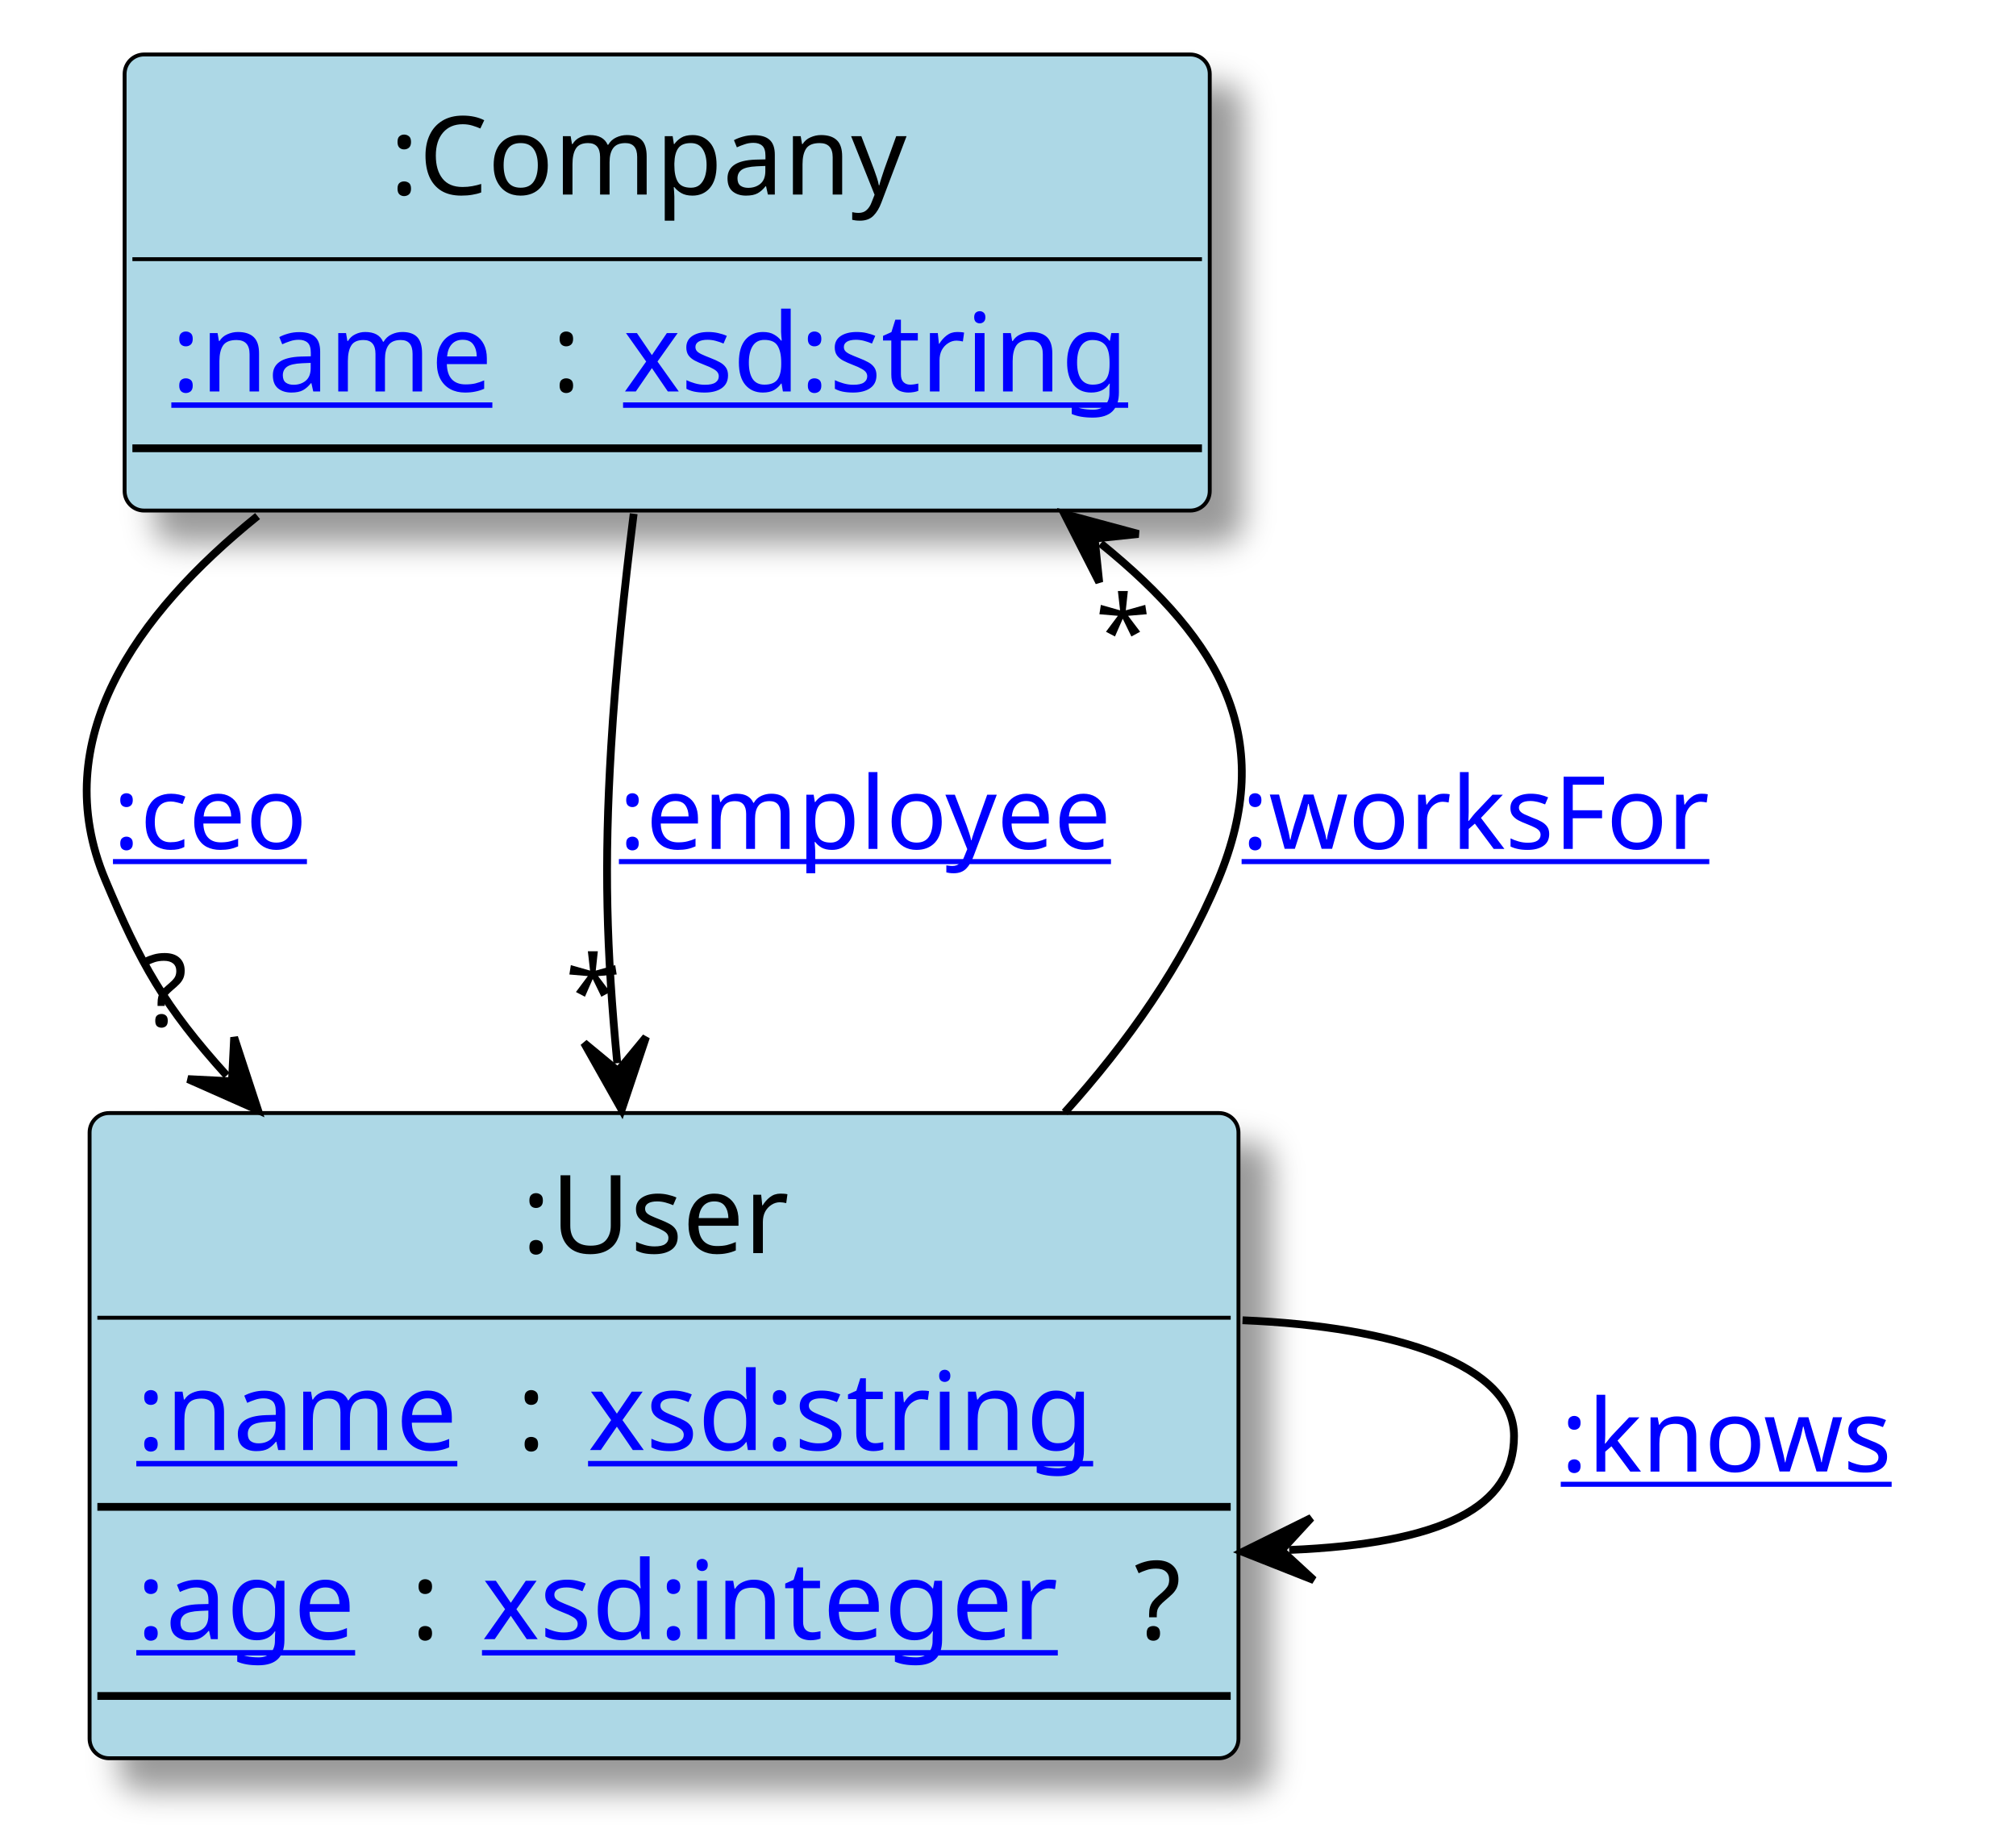
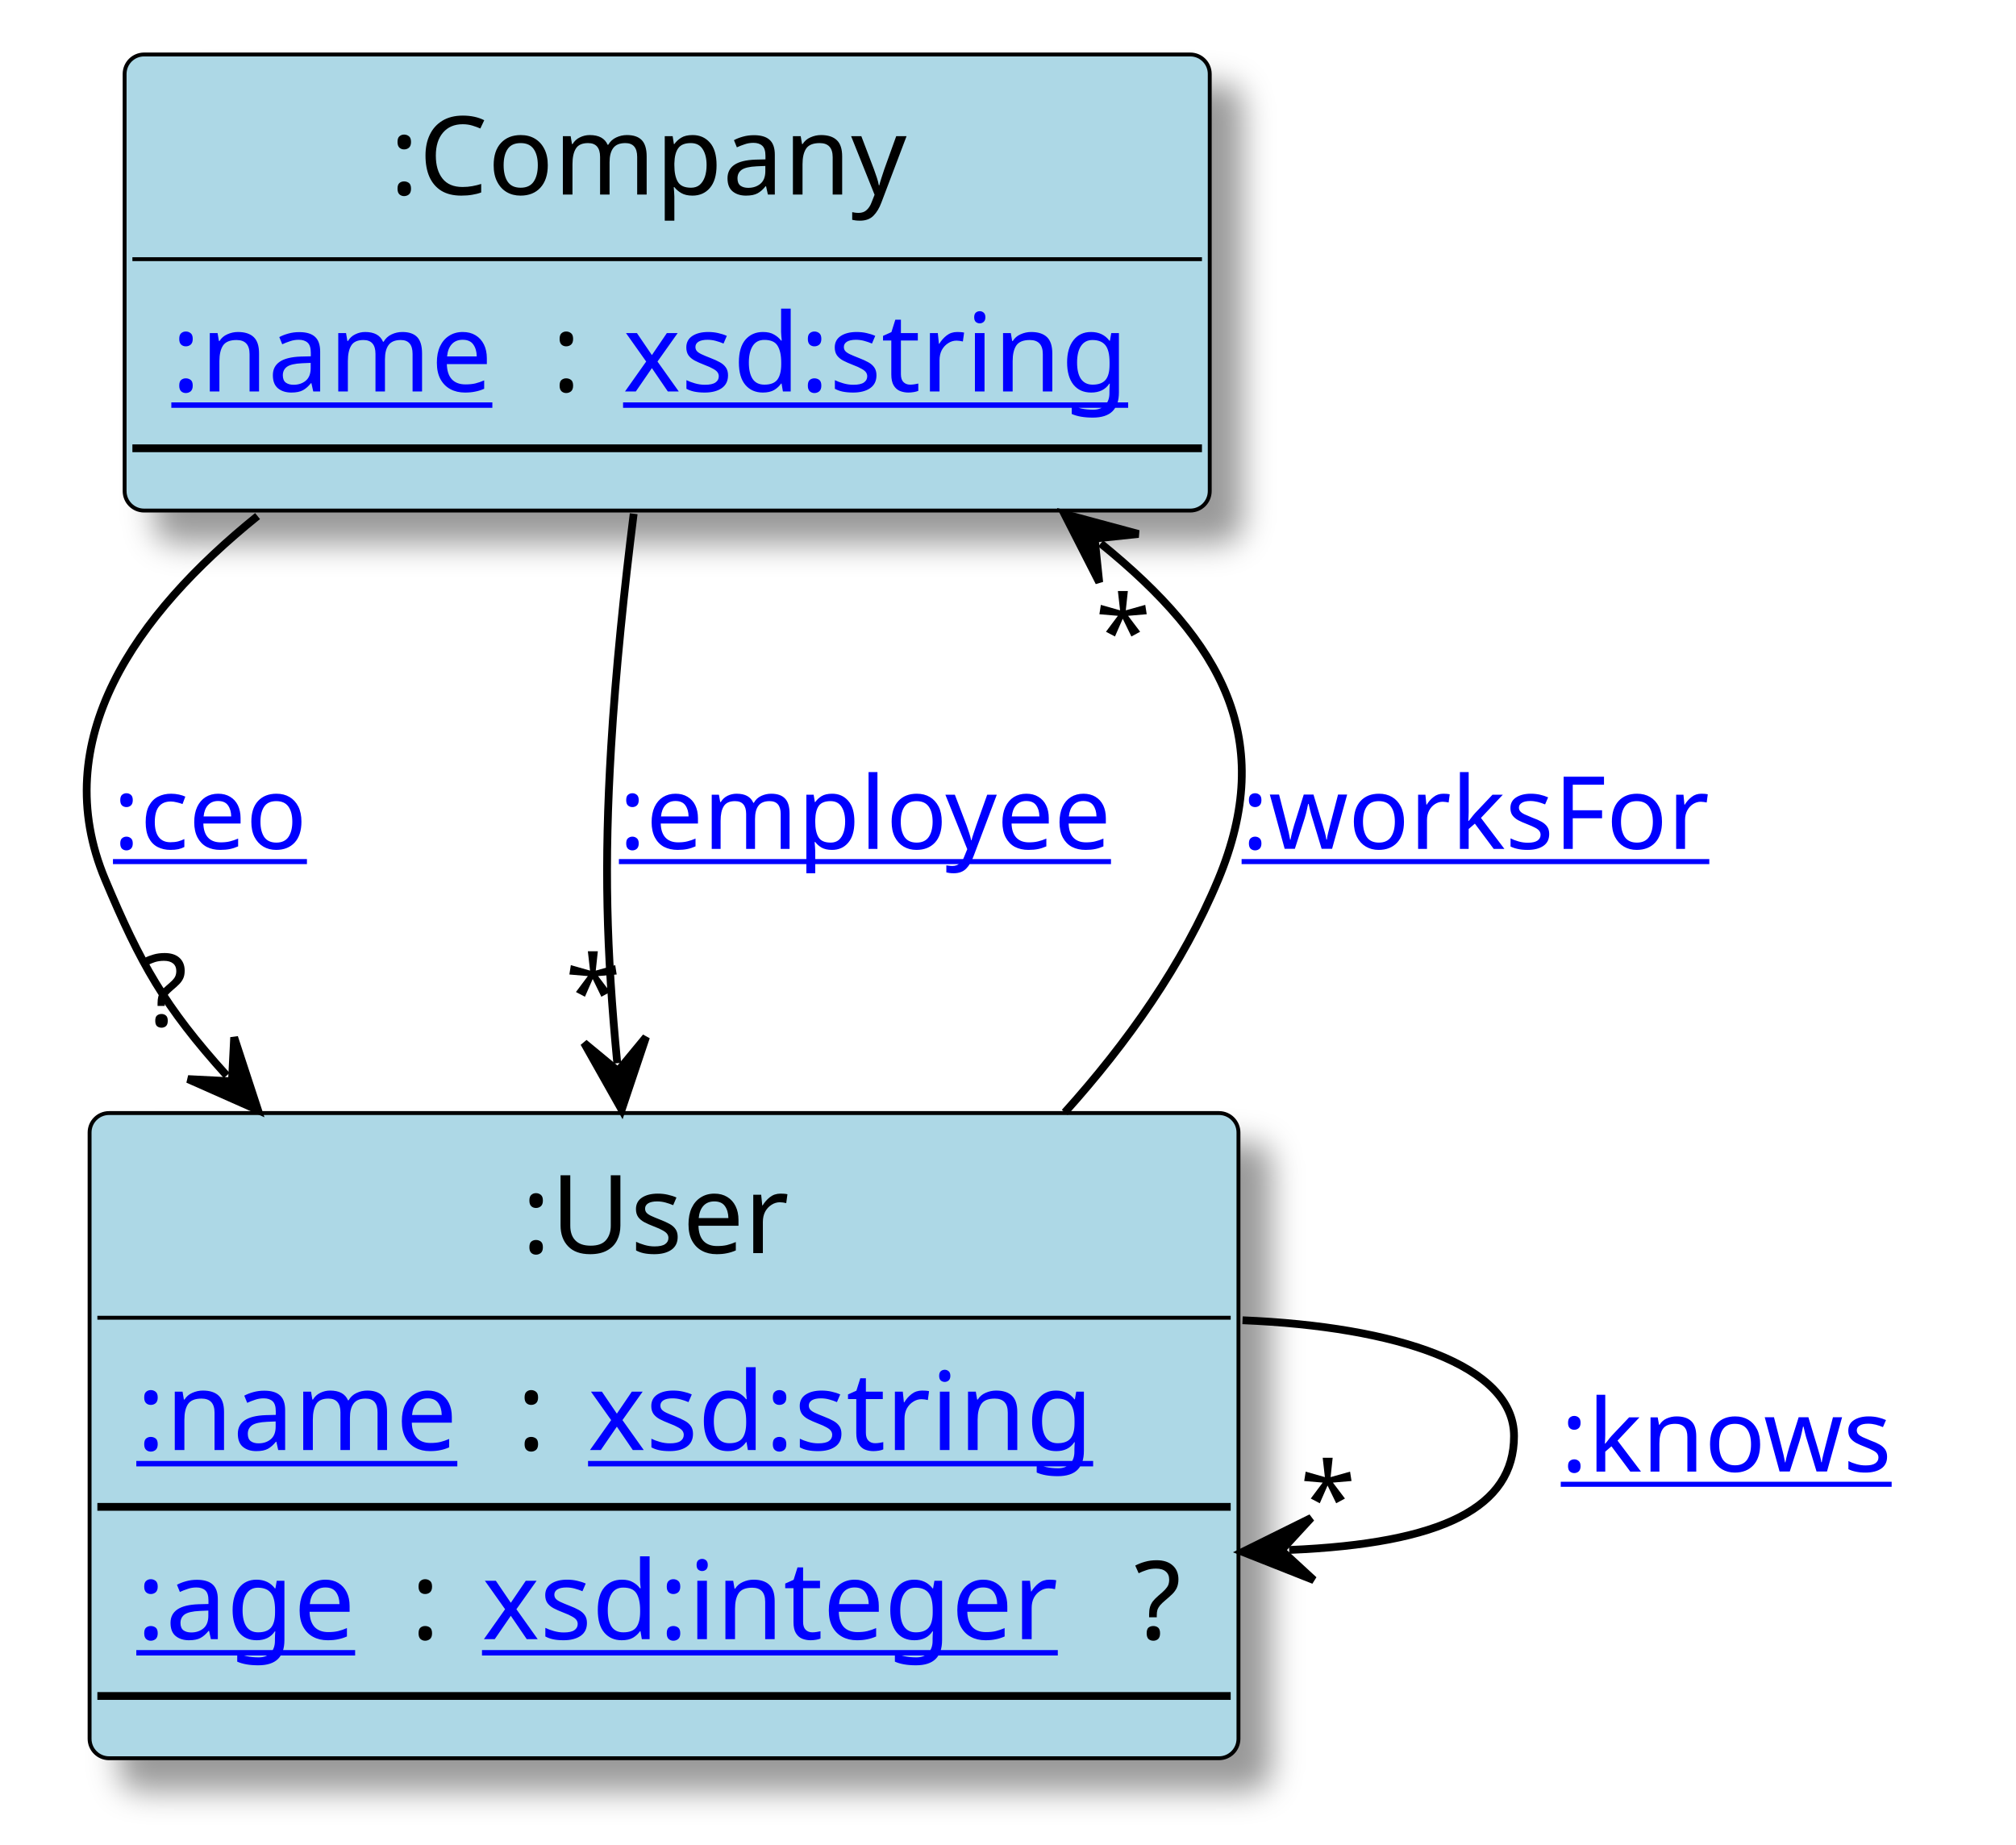
<svg xmlns="http://www.w3.org/2000/svg" xmlns:xlink="http://www.w3.org/1999/xlink" contentStyleType="text/css" data-diagram-type="CLASS" height="237px" preserveAspectRatio="none" style="width:259px;height:237px;background:#FFFFFF;" version="1.1" viewBox="0 0 259 237" width="259px" zoomAndPan="magnify">
  <defs>
-     <filter height="300%" id="f6os4l1pn5cik" width="300%" x="-1" y="-1">
+     <filter height="300%" id="f1j3p9ws6sklg2" width="300%" x="-1" y="-1">
      <feGaussianBlur result="blurOut" stdDeviation="2" />
      <feColorMatrix in="blurOut" result="blurOut2" type="matrix" values="0 0 0 0 0 0 0 0 0 0 0 0 0 0 0 0 0 0 .4 0" />
      <feOffset dx="4" dy="4" in="blurOut2" result="blurOut3" />
      <feBlend in="SourceGraphic" in2="blurOut3" mode="normal" />
    </filter>
  </defs>
  <g>
    <g class="entity" data-entity="2" data-source-line="10" data-uid="ent0002" id="entity_2">
      <a href="http://example.org/Company" target="_top" title="http://example.org/Company" xlink:actuate="onRequest" xlink:href="http://example.org/Company" xlink:show="new" xlink:title="http://example.org/Company" xlink:type="simple">
-         <rect fill="#ADD8E6" filter="url(#f6os4l1pn5cik)" height="58.594" rx="2.5" ry="2.5" style="stroke:#000000;stroke-width:0.5;" width="139.408" x="16.01" y="7" />
+         <rect fill="#ADD8E6" filter="url(#f1j3p9ws6sklg2)" height="58.594" rx="2.5" ry="2.5" style="stroke:#000000;stroke-width:0.5;" width="139.408" x="16.01" y="7" />
        <text fill="#000000" font-family="sans-serif" font-size="14" lengthAdjust="spacing" textLength="71.319" x="50.054" y="24.995">:Company</text>
        <line style="stroke:#000000;stroke-width:0.5;" x1="17.01" x2="154.418" y1="33.297" y2="33.297" />
      </a>
      <a href="http://example.org/name" target="_top" title="http://example.org/name" xlink:actuate="onRequest" xlink:href="http://example.org/name" xlink:show="new" xlink:title="http://example.org/name" xlink:type="simple">
        <text fill="#0000FF" font-family="sans-serif" font-size="14" lengthAdjust="spacing" text-decoration="underline" textLength="44.42" x="22.01" y="50.292">:name</text>
      </a>
      <a href="http://example.org/Company" target="_top" title="http://example.org/Company" xlink:actuate="onRequest" xlink:href="http://example.org/Company" xlink:show="new" xlink:title="http://example.org/Company" xlink:type="simple">
        <text fill="#000000" font-family="sans-serif" font-size="14" lengthAdjust="spacing" textLength="4.717" x="70.88" y="50.292">:</text>
      </a>
      <a href="http://www.w3.org/2001/XMLSchema#string" target="_top" title="http://www.w3.org/2001/XMLSchema#string" xlink:actuate="onRequest" xlink:href="http://www.w3.org/2001/XMLSchema#string" xlink:show="new" xlink:title="http://www.w3.org/2001/XMLSchema#string" xlink:type="simple">
        <text fill="#0000FF" font-family="sans-serif" font-size="14" lengthAdjust="spacing" text-decoration="underline" textLength="69.371" x="80.047" y="50.292">xsd:string</text>
      </a>
      <a href="http://example.org/Company" target="_top" title="http://example.org/Company" xlink:actuate="onRequest" xlink:href="http://example.org/Company" xlink:show="new" xlink:title="http://example.org/Company" xlink:type="simple">
        <line style="stroke:#000000;stroke-width:1;" x1="17.01" x2="154.418" y1="57.594" y2="57.594" />
      </a>
    </g>
    <g class="entity" data-entity="1" data-source-line="14" data-uid="ent0003" id="entity_1">
      <a href="http://example.org/User" target="_top" title="http://example.org/User" xlink:actuate="onRequest" xlink:href="http://example.org/User" xlink:show="new" xlink:title="http://example.org/User" xlink:type="simple">
-         <rect fill="#ADD8E6" filter="url(#f6os4l1pn5cik)" height="82.891" rx="2.5" ry="2.5" style="stroke:#000000;stroke-width:0.5;" width="147.598" x="11.51" y="143" />
+         <rect fill="#ADD8E6" filter="url(#f1j3p9ws6sklg2)" height="82.891" rx="2.5" ry="2.5" style="stroke:#000000;stroke-width:0.5;" width="147.598" x="11.51" y="143" />
        <text fill="#000000" font-family="sans-serif" font-size="14" lengthAdjust="spacing" textLength="36.627" x="66.995" y="160.995">:User</text>
        <line style="stroke:#000000;stroke-width:0.5;" x1="12.51" x2="158.108" y1="169.297" y2="169.297" />
      </a>
      <a href="http://example.org/name" target="_top" title="http://example.org/name" xlink:actuate="onRequest" xlink:href="http://example.org/name" xlink:show="new" xlink:title="http://example.org/name" xlink:type="simple">
        <text fill="#0000FF" font-family="sans-serif" font-size="14" lengthAdjust="spacing" text-decoration="underline" textLength="44.42" x="17.51" y="186.292">:name</text>
      </a>
      <a href="http://example.org/User" target="_top" title="http://example.org/User" xlink:actuate="onRequest" xlink:href="http://example.org/User" xlink:show="new" xlink:title="http://example.org/User" xlink:type="simple">
        <text fill="#000000" font-family="sans-serif" font-size="14" lengthAdjust="spacing" textLength="4.717" x="66.38" y="186.292">:</text>
      </a>
      <a href="http://www.w3.org/2001/XMLSchema#string" target="_top" title="http://www.w3.org/2001/XMLSchema#string" xlink:actuate="onRequest" xlink:href="http://www.w3.org/2001/XMLSchema#string" xlink:show="new" xlink:title="http://www.w3.org/2001/XMLSchema#string" xlink:type="simple">
        <text fill="#0000FF" font-family="sans-serif" font-size="14" lengthAdjust="spacing" text-decoration="underline" textLength="69.371" x="75.547" y="186.292">xsd:string</text>
      </a>
      <a href="http://example.org/User" target="_top" title="http://example.org/User" xlink:actuate="onRequest" xlink:href="http://example.org/User" xlink:show="new" xlink:title="http://example.org/User" xlink:type="simple">
        <line style="stroke:#000000;stroke-width:1;" x1="12.51" x2="158.108" y1="193.594" y2="193.594" />
      </a>
      <a href="http://example.org/age" target="_top" title="http://example.org/age" xlink:actuate="onRequest" xlink:href="http://example.org/age" xlink:show="new" xlink:title="http://example.org/age" xlink:type="simple">
        <text fill="#0000FF" font-family="sans-serif" font-size="14" lengthAdjust="spacing" text-decoration="underline" textLength="30.796" x="17.51" y="210.589">:age</text>
      </a>
      <a href="http://example.org/User" target="_top" title="http://example.org/User" xlink:actuate="onRequest" xlink:href="http://example.org/User" xlink:show="new" xlink:title="http://example.org/User" xlink:type="simple">
        <text fill="#000000" font-family="sans-serif" font-size="14" lengthAdjust="spacing" textLength="4.717" x="52.756" y="210.589">:</text>
      </a>
      <a href="http://www.w3.org/2001/XMLSchema#integer" target="_top" title="http://www.w3.org/2001/XMLSchema#integer" xlink:actuate="onRequest" xlink:href="http://www.w3.org/2001/XMLSchema#integer" xlink:show="new" xlink:title="http://www.w3.org/2001/XMLSchema#integer" xlink:type="simple">
        <text fill="#0000FF" font-family="sans-serif" font-size="14" lengthAdjust="spacing" text-decoration="underline" textLength="79.304" x="61.923" y="210.589">xsd:integer</text>
      </a>
      <a href="http://example.org/User" target="_top" title="http://example.org/User" xlink:actuate="onRequest" xlink:href="http://example.org/User" xlink:show="new" xlink:title="http://example.org/User" xlink:type="simple">
        <text fill="#000000" font-family="sans-serif" font-size="14" lengthAdjust="spacing" textLength="7.431" x="145.677" y="210.589">?</text>
        <line style="stroke:#000000;stroke-width:1;" x1="12.51" x2="158.108" y1="217.891" y2="217.891" />
      </a>
    </g>
    <g class="link" data-entity-1="1" data-entity-2="1" data-source-line="20" data-uid="lnk4" id="link_1_1">
      <path codeLine="20" d="M159.63,169.62 C179.46,170.44 194.51,175.4 194.51,184.5 C194.51,193.6 185.455,198.312 165.625,199.132" fill="none" id="1-to-1" style="stroke:#000000;stroke-width:1;" />
      <polygon fill="#000000" points="159.63,199.38,168.788,203.005,164.626,199.173,168.457,195.012,159.63,199.38" style="stroke:#000000;stroke-width:1;" />
      <a href="http://example.org/knows" target="_top" title="http://example.org/knows" xlink:actuate="onRequest" xlink:href="http://example.org/knows" xlink:show="new" xlink:title="http://example.org/knows" xlink:type="simple">
        <text fill="#0000FF" font-family="sans-serif" font-size="13" lengthAdjust="spacing" text-decoration="underline" textLength="45.506" x="200.51" y="189.067">:knows</text>
      </a>
-       <text fill="#000000" font-family="sans-serif" font-size="13" lengthAdjust="spacing" textLength="4.132" x="167.149" y="197.185"> </text>
+       <text fill="#000000" font-family="sans-serif" font-size="13" lengthAdjust="spacing" textLength="6.5" x="167.024" y="197.162">*</text>
    </g>
    <g class="link" data-entity-1="1" data-entity-2="2" data-source-line="21" data-uid="lnk5" id="link_1_2">
      <path codeLine="21" d="M136.79,142.92 C144.83,133.99 151.97,123.91 156.51,113 C163.97,95.06 157.17,82.599 141.41,69.819" fill="none" id="1-to-2" style="stroke:#000000;stroke-width:1;" />
      <polygon fill="#000000" points="136.75,66.04,141.221,74.816,140.634,69.189,146.26,68.602,136.75,66.04" style="stroke:#000000;stroke-width:1;" />
      <a href="http://example.org/worksFor" target="_top" title="http://example.org/worksFor" xlink:actuate="onRequest" xlink:href="http://example.org/worksFor" xlink:show="new" xlink:title="http://example.org/worksFor" xlink:type="simple">
        <text fill="#0000FF" font-family="sans-serif" font-size="13" lengthAdjust="spacing" text-decoration="underline" textLength="63.388" x="159.51" y="109.067">:worksFor</text>
      </a>
      <text fill="#000000" font-family="sans-serif" font-size="13" lengthAdjust="spacing" textLength="6.5" x="140.709" y="85.802">*</text>
    </g>
    <g class="link" data-entity-1="2" data-entity-2="1" data-source-line="22" data-uid="lnk6" id="link_2_1">
      <path codeLine="22" d="M33.09,66.3 C17.34,79.01 6,95.13 13.51,113 C18.05,123.81 21.127,129.329 29.127,138.179" fill="none" id="2-to-1" style="stroke:#000000;stroke-width:1;" />
      <polygon fill="#000000" points="33.15,142.63,30.082,133.271,29.797,138.921,24.147,138.636,33.15,142.63" style="stroke:#000000;stroke-width:1;" />
      <a href="http://example.org/ceo" target="_top" title="http://example.org/ceo" xlink:actuate="onRequest" xlink:href="http://example.org/ceo" xlink:show="new" xlink:title="http://example.org/ceo" xlink:type="simple">
        <text fill="#0000FF" font-family="sans-serif" font-size="13" lengthAdjust="spacing" text-decoration="underline" textLength="27.479" x="14.51" y="109.067">:ceo</text>
      </a>
      <text fill="#000000" font-family="sans-serif" font-size="13" lengthAdjust="spacing" textLength="6.9" x="18.431" y="131.848">?</text>
    </g>
    <g class="link" data-entity-1="2" data-entity-2="1" data-source-line="23" data-uid="lnk7" id="link_2_1">
      <path codeLine="23" d="M81.41,66 C80.22,75.52 79.09,86.2 78.51,96 C77.6,111.21 77.9,121.917 79.3,136.597" fill="none" id="2-to-1-1" style="stroke:#000000;stroke-width:1;" />
      <polygon fill="#000000" points="79.87,142.57,82.998,133.231,79.395,137.593,75.034,133.99,79.87,142.57" style="stroke:#000000;stroke-width:1;" />
      <a href="http://example.org/employee" target="_top" title="http://example.org/employee" xlink:actuate="onRequest" xlink:href="http://example.org/employee" xlink:show="new" xlink:title="http://example.org/employee" xlink:type="simple">
        <text fill="#0000FF" font-family="sans-serif" font-size="13" lengthAdjust="spacing" text-decoration="underline" textLength="68.548" x="79.51" y="109.067">:employee</text>
      </a>
      <text fill="#000000" font-family="sans-serif" font-size="13" lengthAdjust="spacing" textLength="6.5" x="72.616" y="132.087">*</text>
    </g>
  </g>
</svg>
